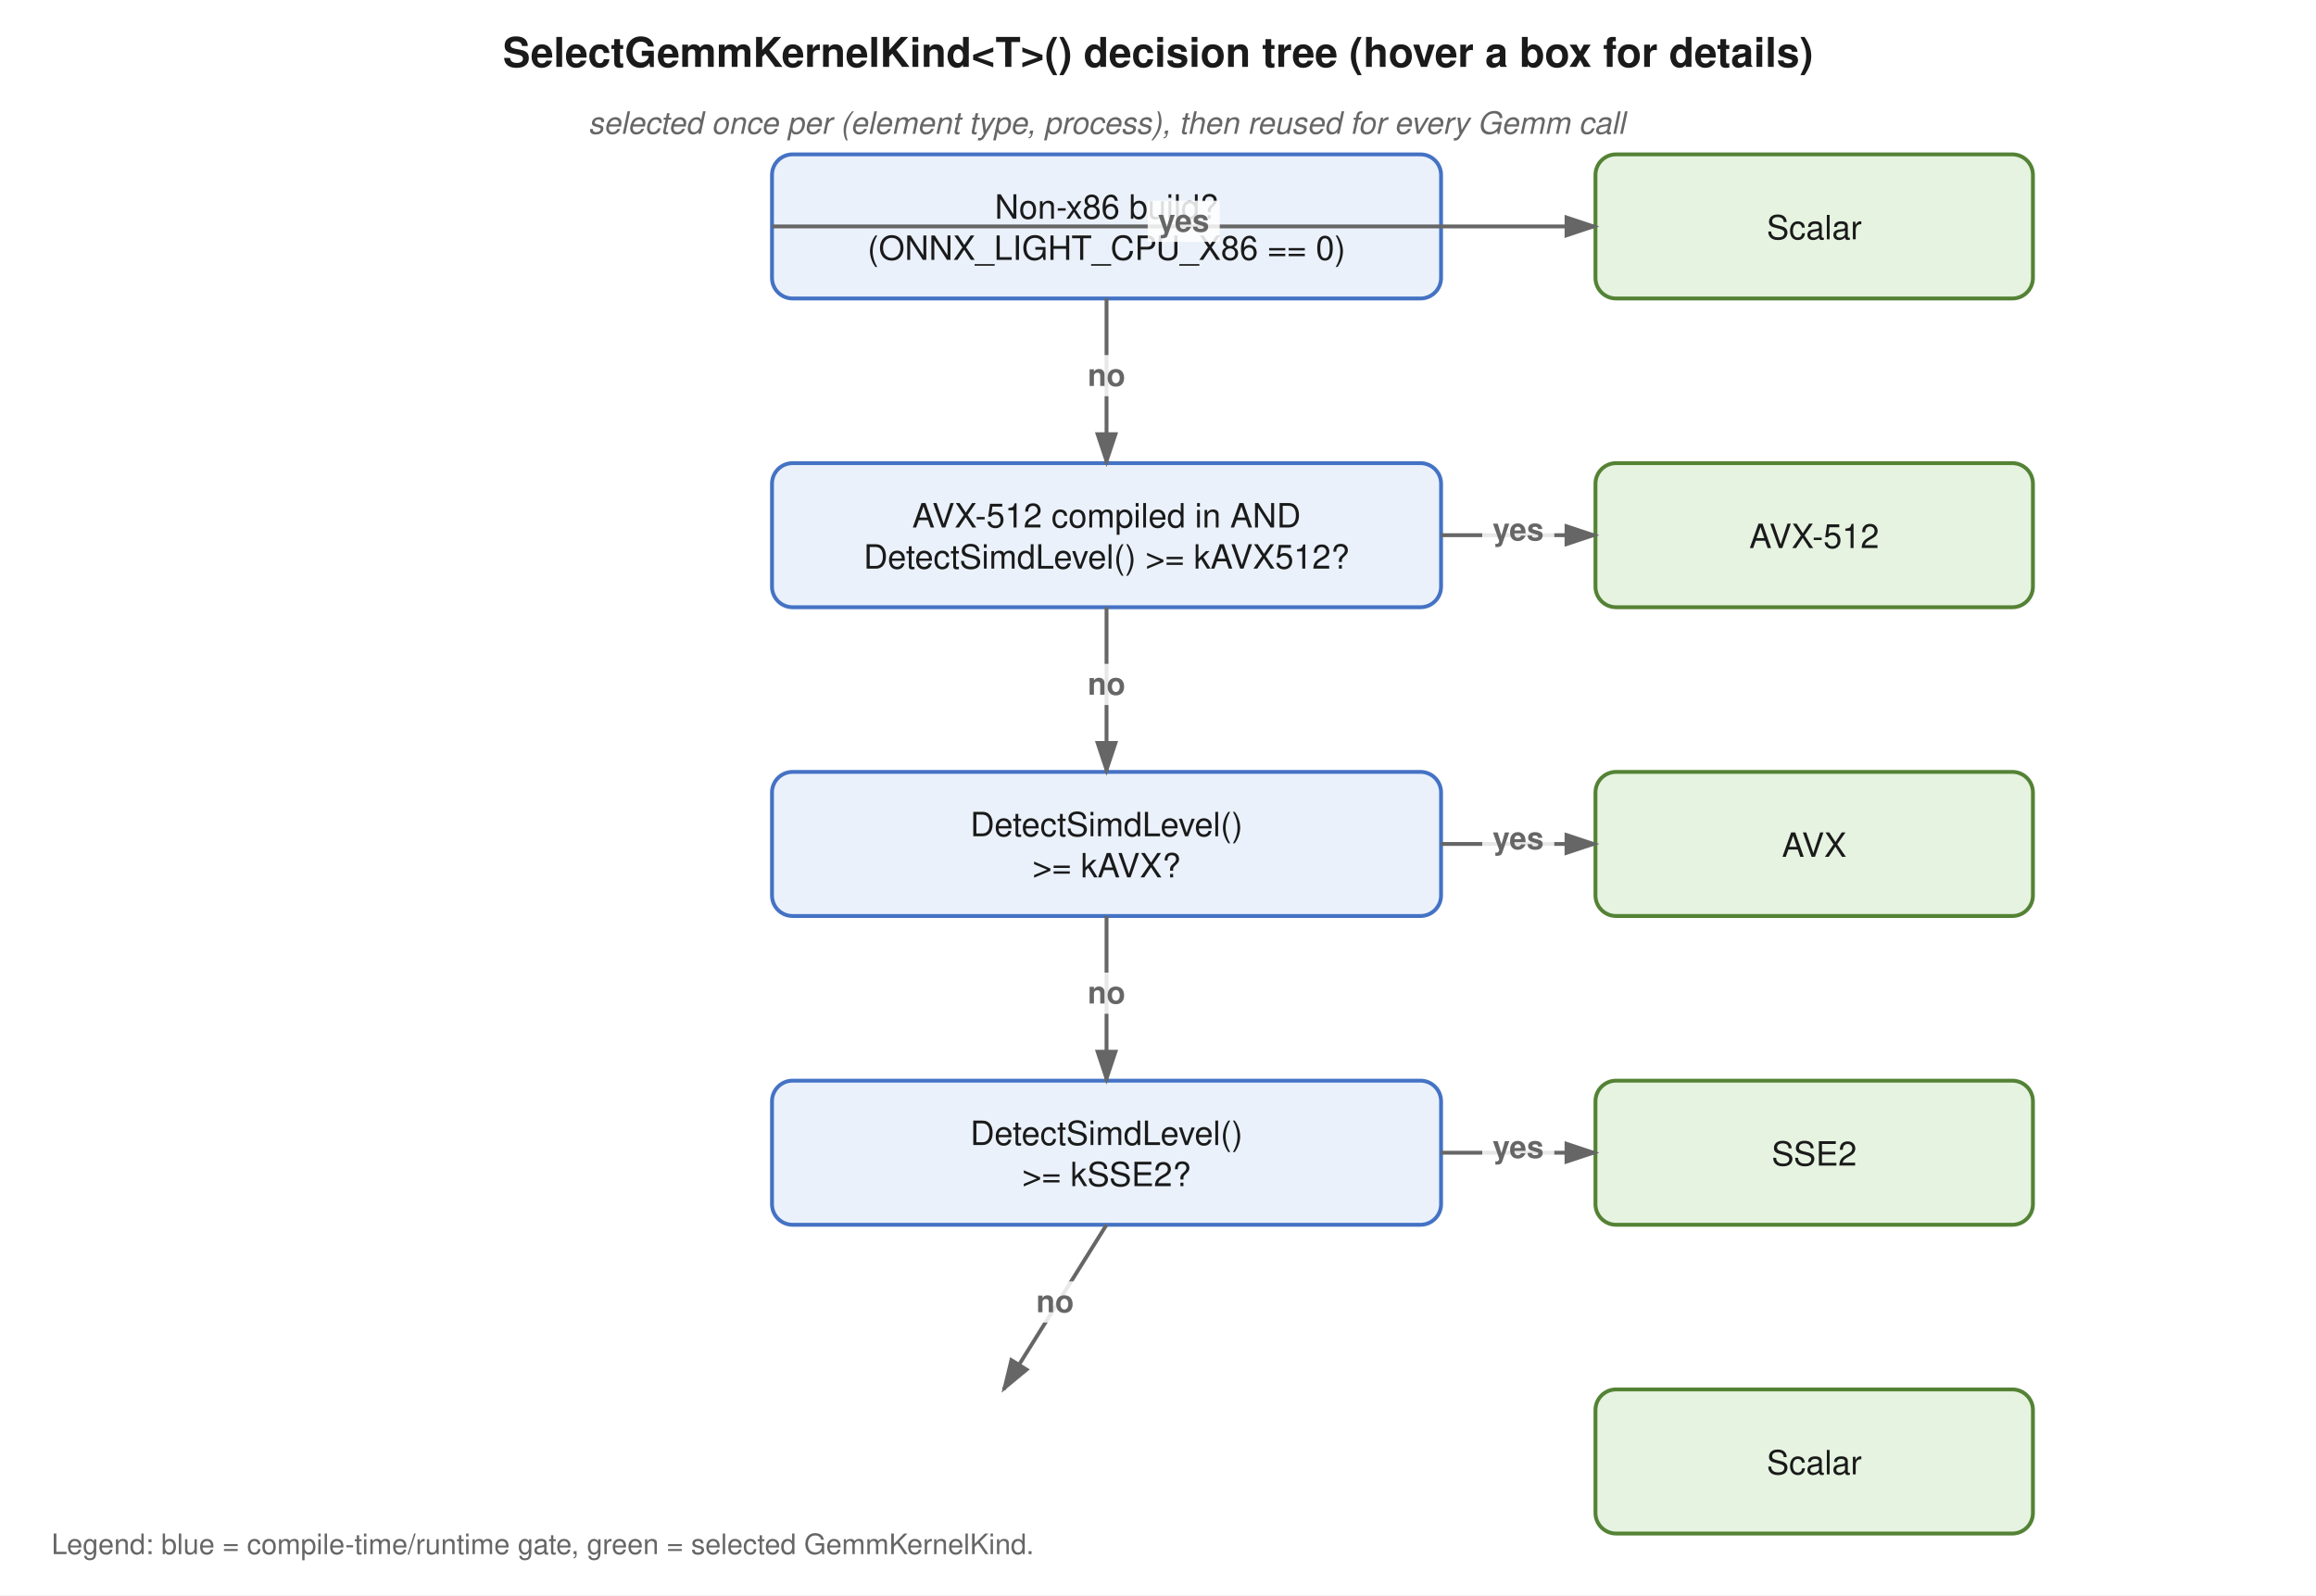
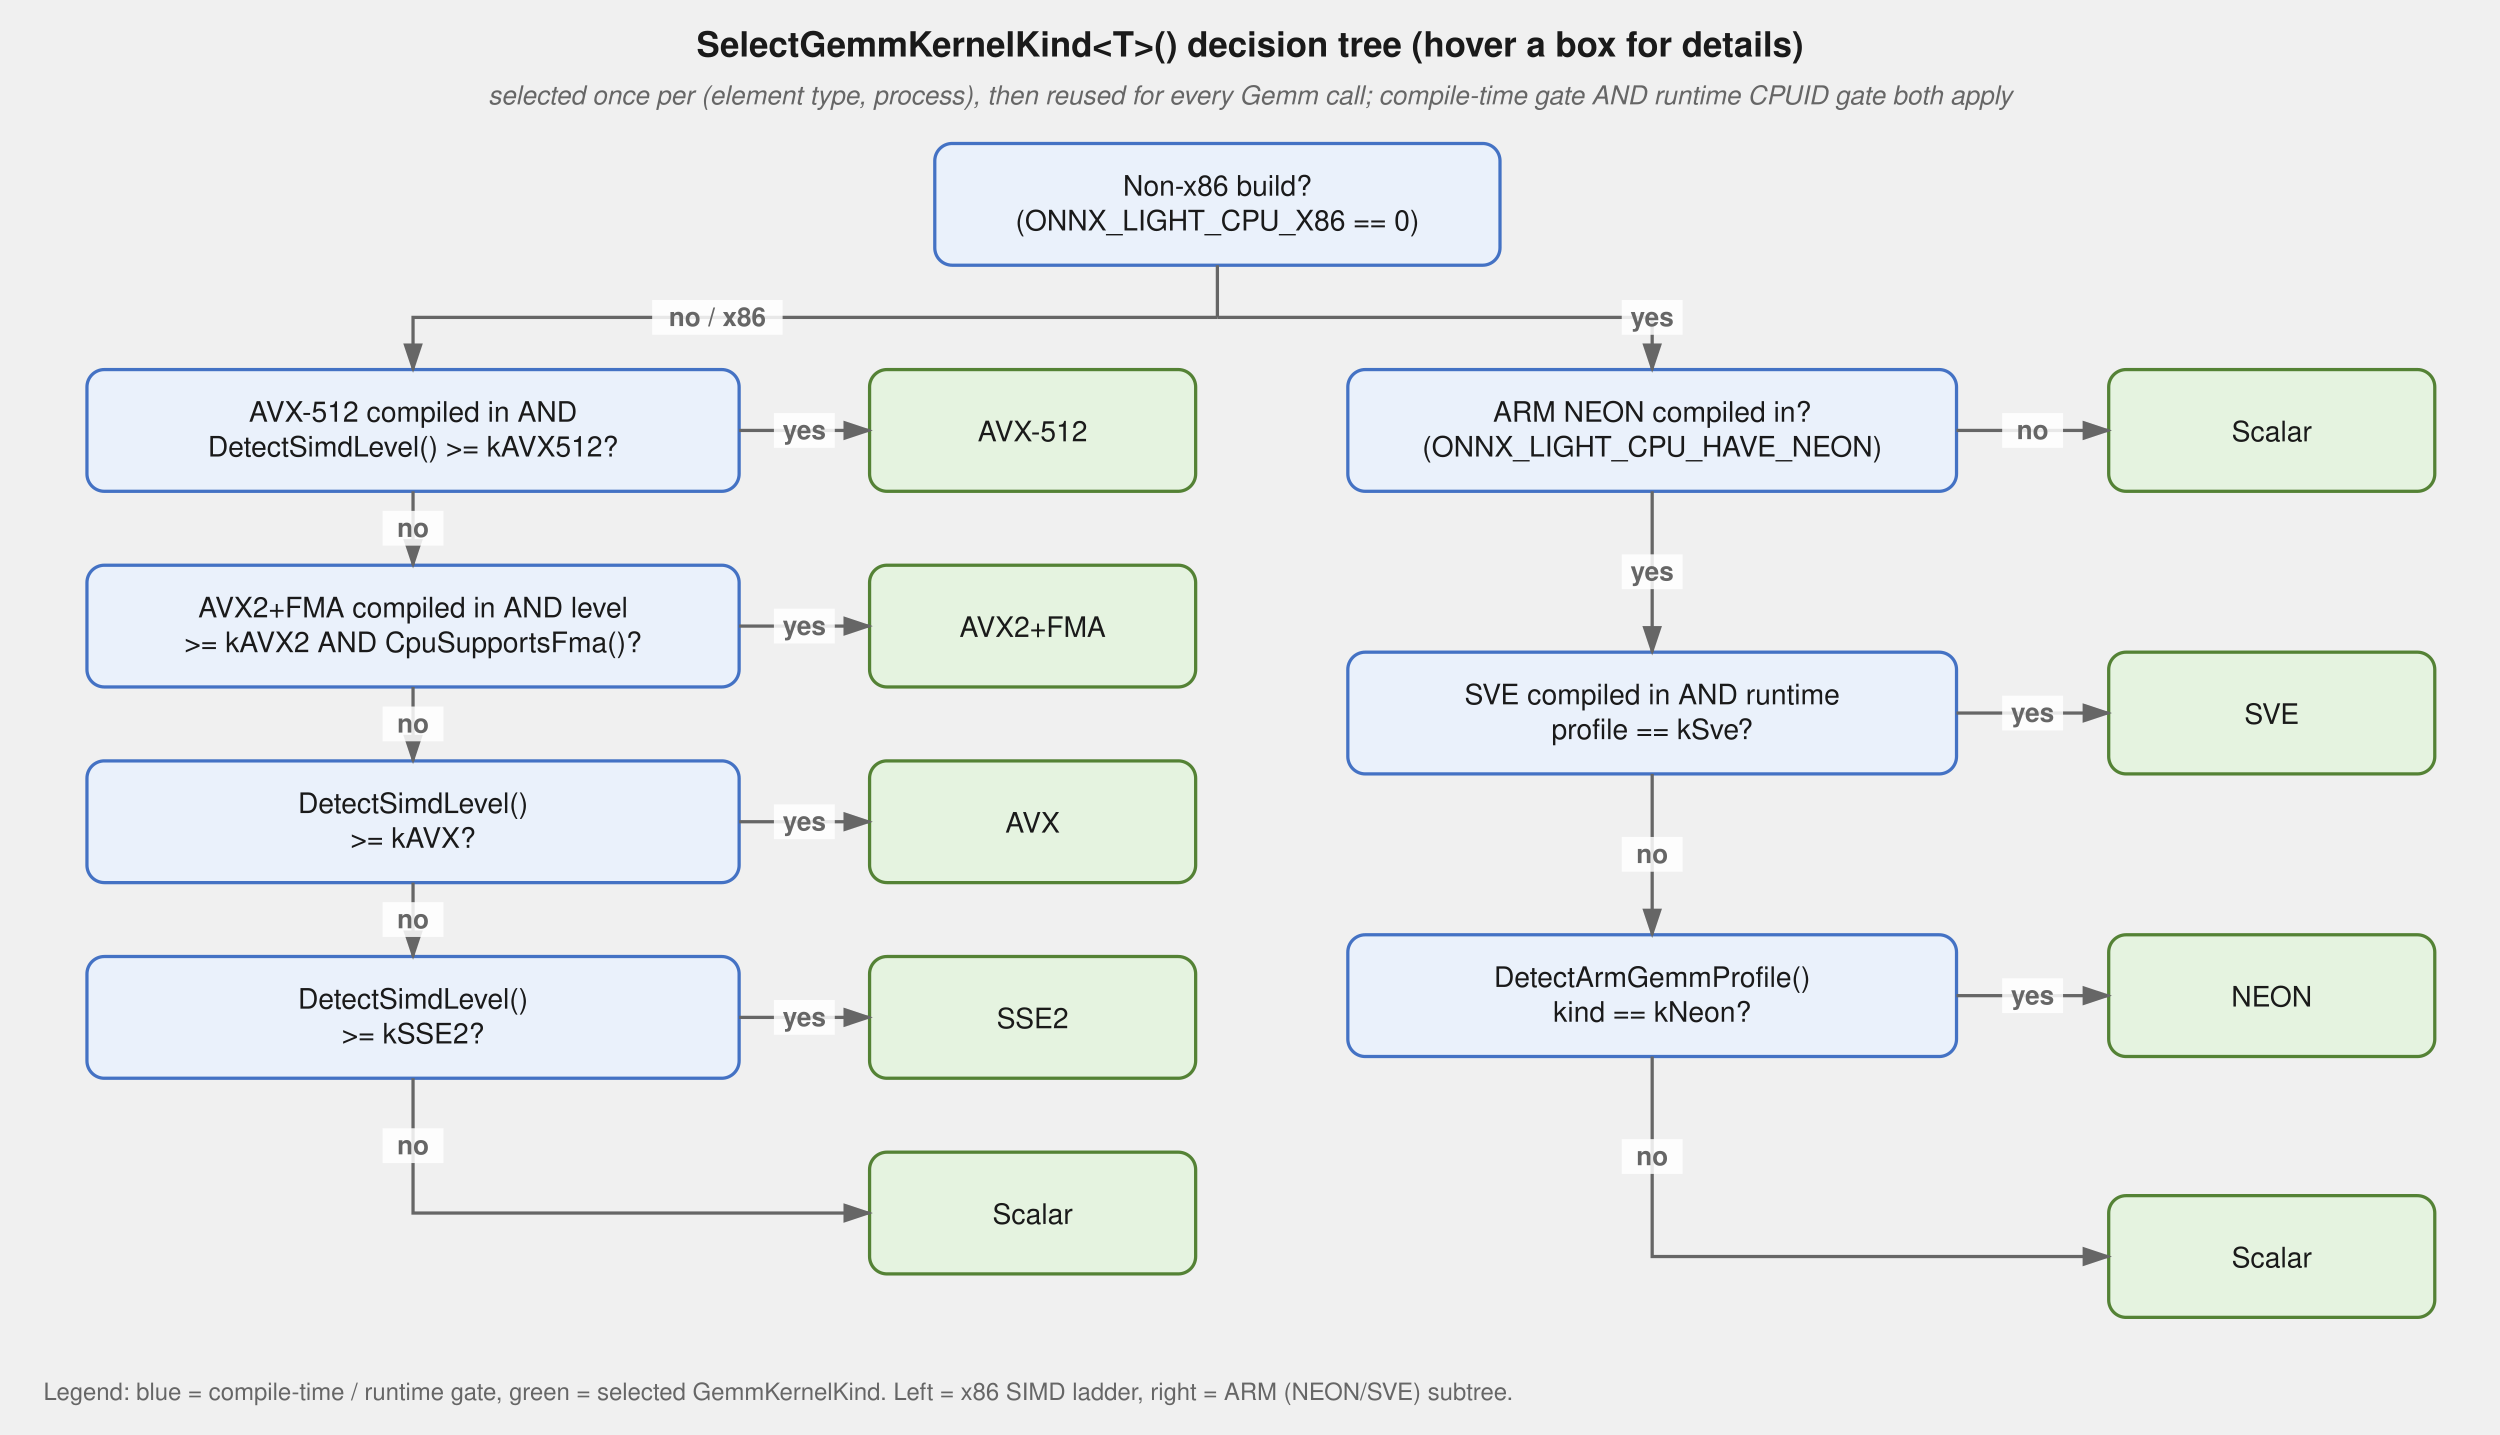
- <svg xmlns="http://www.w3.org/2000/svg" viewBox="0 0 900 620" font-family="Helvetica, Arial, sans-serif" role="img" aria-labelledby="gemm-kernel-tree-title">
+ <svg xmlns="http://www.w3.org/2000/svg" viewBox="0 0 1150 660" font-family="Helvetica, Arial, sans-serif" role="img" aria-labelledby="gemm-kernel-tree-title">
  <defs>
    <marker id="arrow" markerWidth="10" markerHeight="10" refX="8" refY="3" orient="auto" markerUnits="strokeWidth">
      <path d="M0,0 L0,6 L9,3 z" fill="#666666" />
    </marker>
  </defs>
-   <rect x="0" y="0" width="900" height="620" fill="white" />
-   <text x="450.0" y="26" text-anchor="middle" font-size="16" font-weight="bold" fill="#1a1a1a">SelectGemmKernelKind&lt;T&gt;() decision tree (hover a box for details)</text>
-   <text x="430.0" y="52" text-anchor="middle" font-size="12" font-style="italic" fill="#666666">selected once per (element type, process), then reused for every Gemm call</text>
-   <g class="node" id="decision-0">
-     <rect x="300" y="60" width="260" height="56" rx="8" ry="8" fill="#eaf1fb" stroke="#4472c4" stroke-width="1.5" />
-     <text x="430.0" y="85.0" text-anchor="middle" font-size="13" fill="#1a1a1a">Non-x86 build?</text>
-     <text x="430.0" y="101.0" text-anchor="middle" font-size="13" fill="#1a1a1a">(ONNX_LIGHT_CPU_X86 == 0)</text>
+   <text x="575.0" y="26" text-anchor="middle" font-size="16" font-weight="bold" fill="#1a1a1a">SelectGemmKernelKind&lt;T&gt;() decision tree (hover a box for details)</text>
+   <text x="575.0" y="48" text-anchor="middle" font-size="12" font-style="italic" fill="#666666">selected once per (element type, process), then reused for every Gemm call; compile-time gate AND runtime CPUID gate both apply</text>
+   <g class="node" id="decision-root">
+     <rect x="430" y="66" width="260" height="56" rx="8" ry="8" fill="#eaf1fb" stroke="#4472c4" stroke-width="1.5" />
+     <text x="560.0" y="90.0" text-anchor="middle" font-size="13" fill="#1a1a1a">Non-x86 build?</text>
+     <text x="560.0" y="106.0" text-anchor="middle" font-size="13" fill="#1a1a1a">(ONNX_LIGHT_CPU_X86 == 0)</text>
  </g>
-   <g class="node" id="decision-1">
-     <rect x="300" y="180" width="260" height="56" rx="8" ry="8" fill="#eaf1fb" stroke="#4472c4" stroke-width="1.5" />
-     <text x="430.0" y="205.0" text-anchor="middle" font-size="13" fill="#1a1a1a">AVX-512 compiled in AND</text>
-     <text x="430.0" y="221.0" text-anchor="middle" font-size="13" fill="#1a1a1a">DetectSimdLevel() &gt;= kAVX512?</text>
+   <g class="node" id="decision-avx512">
+     <rect x="40" y="170" width="300" height="56" rx="8" ry="8" fill="#eaf1fb" stroke="#4472c4" stroke-width="1.5" />
+     <text x="190.0" y="194.0" text-anchor="middle" font-size="13" fill="#1a1a1a">AVX-512 compiled in AND</text>
+     <text x="190.0" y="210.0" text-anchor="middle" font-size="13" fill="#1a1a1a">DetectSimdLevel() &gt;= kAVX512?</text>
  </g>
-   <g class="node" id="decision-2">
-     <rect x="300" y="300" width="260" height="56" rx="8" ry="8" fill="#eaf1fb" stroke="#4472c4" stroke-width="1.5" />
-     <text x="430.0" y="325.0" text-anchor="middle" font-size="13" fill="#1a1a1a">DetectSimdLevel()</text>
-     <text x="430.0" y="341.0" text-anchor="middle" font-size="13" fill="#1a1a1a">&gt;= kAVX?</text>
+   <g class="node" id="decision-avx2fma">
+     <rect x="40" y="260" width="300" height="56" rx="8" ry="8" fill="#eaf1fb" stroke="#4472c4" stroke-width="1.5" />
+     <text x="190.0" y="284.0" text-anchor="middle" font-size="13" fill="#1a1a1a">AVX2+FMA compiled in AND level</text>
+     <text x="190.0" y="300.0" text-anchor="middle" font-size="13" fill="#1a1a1a">&gt;= kAVX2 AND CpuSupportsFma()?</text>
  </g>
-   <g class="node" id="decision-3">
-     <rect x="300" y="420" width="260" height="56" rx="8" ry="8" fill="#eaf1fb" stroke="#4472c4" stroke-width="1.5" />
-     <text x="430.0" y="445.0" text-anchor="middle" font-size="13" fill="#1a1a1a">DetectSimdLevel()</text>
-     <text x="430.0" y="461.0" text-anchor="middle" font-size="13" fill="#1a1a1a">&gt;= kSSE2?</text>
+   <g class="node" id="decision-avx">
+     <rect x="40" y="350" width="300" height="56" rx="8" ry="8" fill="#eaf1fb" stroke="#4472c4" stroke-width="1.5" />
+     <text x="190.0" y="374.0" text-anchor="middle" font-size="13" fill="#1a1a1a">DetectSimdLevel()</text>
+     <text x="190.0" y="390.0" text-anchor="middle" font-size="13" fill="#1a1a1a">&gt;= kAVX?</text>
  </g>
-   <g class="node" id="leaf-0">
-     <rect x="620" y="60" width="170" height="56" rx="8" ry="8" fill="#e5f3e0" stroke="#548235" stroke-width="1.5" />
-     <text x="705.0" y="93.0" text-anchor="middle" font-size="13" fill="#1a1a1a">Scalar</text>
+   <g class="node" id="decision-sse2">
+     <rect x="40" y="440" width="300" height="56" rx="8" ry="8" fill="#eaf1fb" stroke="#4472c4" stroke-width="1.5" />
+     <text x="190.0" y="464.0" text-anchor="middle" font-size="13" fill="#1a1a1a">DetectSimdLevel()</text>
+     <text x="190.0" y="480.0" text-anchor="middle" font-size="13" fill="#1a1a1a">&gt;= kSSE2?</text>
  </g>
-   <g class="node" id="leaf-1">
-     <rect x="620" y="180" width="170" height="56" rx="8" ry="8" fill="#e5f3e0" stroke="#548235" stroke-width="1.5" />
-     <text x="705.0" y="213.0" text-anchor="middle" font-size="13" fill="#1a1a1a">AVX-512</text>
+   <g class="node" id="leaf-avx512">
+     <rect x="400" y="170" width="150" height="56" rx="8" ry="8" fill="#e5f3e0" stroke="#548235" stroke-width="1.5" />
+     <text x="475.0" y="203.0" text-anchor="middle" font-size="13" fill="#1a1a1a">AVX-512</text>
  </g>
-   <g class="node" id="leaf-2">
-     <rect x="620" y="300" width="170" height="56" rx="8" ry="8" fill="#e5f3e0" stroke="#548235" stroke-width="1.5" />
-     <text x="705.0" y="333.0" text-anchor="middle" font-size="13" fill="#1a1a1a">AVX</text>
+   <g class="node" id="leaf-avx2fma">
+     <rect x="400" y="260" width="150" height="56" rx="8" ry="8" fill="#e5f3e0" stroke="#548235" stroke-width="1.5" />
+     <text x="475.0" y="293.0" text-anchor="middle" font-size="13" fill="#1a1a1a">AVX2+FMA</text>
  </g>
-   <g class="node" id="leaf-3">
-     <rect x="620" y="420" width="170" height="56" rx="8" ry="8" fill="#e5f3e0" stroke="#548235" stroke-width="1.5" />
-     <text x="705.0" y="453.0" text-anchor="middle" font-size="13" fill="#1a1a1a">SSE2</text>
+   <g class="node" id="leaf-avx">
+     <rect x="400" y="350" width="150" height="56" rx="8" ry="8" fill="#e5f3e0" stroke="#548235" stroke-width="1.5" />
+     <text x="475.0" y="383.0" text-anchor="middle" font-size="13" fill="#1a1a1a">AVX</text>
  </g>
-   <g class="node" id="leaf-4">
-     <rect x="620" y="540" width="170" height="56" rx="8" ry="8" fill="#e5f3e0" stroke="#548235" stroke-width="1.5" />
-     <text x="705.0" y="573.0" text-anchor="middle" font-size="13" fill="#1a1a1a">Scalar</text>
+   <g class="node" id="leaf-sse2">
+     <rect x="400" y="440" width="150" height="56" rx="8" ry="8" fill="#e5f3e0" stroke="#548235" stroke-width="1.5" />
+     <text x="475.0" y="473.0" text-anchor="middle" font-size="13" fill="#1a1a1a">SSE2</text>
  </g>
-   <line x1="300" y1="88.0" x2="620" y2="88.0" stroke="#666666" stroke-width="1.5" marker-end="url(#arrow)" />
-   <rect x="446.0" y="78.0" width="28" height="16" fill="white" opacity="0.85" />
-   <text x="460.0" y="90.0" text-anchor="middle" font-size="12" font-weight="bold" fill="#666666">yes</text>
-   <line x1="430.0" y1="116" x2="430.0" y2="180" stroke="#666666" stroke-width="1.5" marker-end="url(#arrow)" />
-   <rect x="416.0" y="138.0" width="28" height="16" fill="white" opacity="0.85" />
-   <text x="430.0" y="150.0" text-anchor="middle" font-size="12" font-weight="bold" fill="#666666">no</text>
-   <line x1="560" y1="208.0" x2="620" y2="208.0" stroke="#666666" stroke-width="1.5" marker-end="url(#arrow)" />
-   <rect x="576.0" y="198.0" width="28" height="16" fill="white" opacity="0.85" />
-   <text x="590.0" y="210.0" text-anchor="middle" font-size="12" font-weight="bold" fill="#666666">yes</text>
-   <line x1="430.0" y1="236" x2="430.0" y2="300" stroke="#666666" stroke-width="1.5" marker-end="url(#arrow)" />
-   <rect x="416.0" y="258.0" width="28" height="16" fill="white" opacity="0.85" />
-   <text x="430.0" y="270.0" text-anchor="middle" font-size="12" font-weight="bold" fill="#666666">no</text>
-   <line x1="560" y1="328.0" x2="620" y2="328.0" stroke="#666666" stroke-width="1.5" marker-end="url(#arrow)" />
-   <rect x="576.0" y="318.0" width="28" height="16" fill="white" opacity="0.85" />
-   <text x="590.0" y="330.0" text-anchor="middle" font-size="12" font-weight="bold" fill="#666666">yes</text>
-   <line x1="430.0" y1="356" x2="430.0" y2="420" stroke="#666666" stroke-width="1.5" marker-end="url(#arrow)" />
-   <rect x="416.0" y="378.0" width="28" height="16" fill="white" opacity="0.85" />
-   <text x="430.0" y="390.0" text-anchor="middle" font-size="12" font-weight="bold" fill="#666666">no</text>
-   <line x1="560" y1="448.0" x2="620" y2="448.0" stroke="#666666" stroke-width="1.5" marker-end="url(#arrow)" />
-   <rect x="576.0" y="438.0" width="28" height="16" fill="white" opacity="0.85" />
-   <text x="590.0" y="450.0" text-anchor="middle" font-size="12" font-weight="bold" fill="#666666">yes</text>
-   <line x1="430.0" y1="476" x2="390.0" y2="540" stroke="#666666" stroke-width="1.5" marker-end="url(#arrow)" />
-   <rect x="396.0" y="498.0" width="28" height="16" fill="white" opacity="0.85" />
-   <text x="410.0" y="510.0" text-anchor="middle" font-size="12" font-weight="bold" fill="#666666">no</text>
-   <text x="20" y="604" font-size="11" fill="#666666">Legend: blue = compile-time/runtime gate, green = selected GemmKernelKind.</text>
+   <g class="node" id="leaf-x86-scalar">
+     <rect x="400" y="530" width="150" height="56" rx="8" ry="8" fill="#e5f3e0" stroke="#548235" stroke-width="1.5" />
+     <text x="475.0" y="563.0" text-anchor="middle" font-size="13" fill="#1a1a1a">Scalar</text>
+   </g>
+   <line x1="560" y1="122" x2="560" y2="146" stroke="#666666" stroke-width="1.5" />
+   <path d="M560,146 L190,146 L190,170" fill="none" stroke="#666666" stroke-width="1.5" marker-end="url(#arrow)" />
+   <rect x="300" y="138" width="60" height="16" fill="white" opacity="0.85" />
+   <text x="330" y="150" text-anchor="middle" font-size="12" font-weight="bold" fill="#666666">no / x86</text>
+   <line x1="340" y1="198" x2="400" y2="198" stroke="#666666" stroke-width="1.5" marker-end="url(#arrow)" />
+   <rect x="356.0" y="190" width="28" height="16" fill="white" opacity="0.85" />
+   <text x="370.0" y="202" text-anchor="middle" font-size="12" font-weight="bold" fill="#666666">yes</text>
+   <line x1="340" y1="288" x2="400" y2="288" stroke="#666666" stroke-width="1.5" marker-end="url(#arrow)" />
+   <rect x="356.0" y="280" width="28" height="16" fill="white" opacity="0.85" />
+   <text x="370.0" y="292" text-anchor="middle" font-size="12" font-weight="bold" fill="#666666">yes</text>
+   <line x1="340" y1="378" x2="400" y2="378" stroke="#666666" stroke-width="1.5" marker-end="url(#arrow)" />
+   <rect x="356.0" y="370" width="28" height="16" fill="white" opacity="0.85" />
+   <text x="370.0" y="382" text-anchor="middle" font-size="12" font-weight="bold" fill="#666666">yes</text>
+   <line x1="340" y1="468" x2="400" y2="468" stroke="#666666" stroke-width="1.5" marker-end="url(#arrow)" />
+   <rect x="356.0" y="460" width="28" height="16" fill="white" opacity="0.85" />
+   <text x="370.0" y="472" text-anchor="middle" font-size="12" font-weight="bold" fill="#666666">yes</text>
+   <line x1="190.0" y1="226" x2="190.0" y2="260" stroke="#666666" stroke-width="1.5" marker-end="url(#arrow)" />
+   <rect x="176.0" y="235.0" width="28" height="16" fill="white" opacity="0.85" />
+   <text x="190.0" y="247.0" text-anchor="middle" font-size="12" font-weight="bold" fill="#666666">no</text>
+   <line x1="190.0" y1="316" x2="190.0" y2="350" stroke="#666666" stroke-width="1.5" marker-end="url(#arrow)" />
+   <rect x="176.0" y="325.0" width="28" height="16" fill="white" opacity="0.85" />
+   <text x="190.0" y="337.0" text-anchor="middle" font-size="12" font-weight="bold" fill="#666666">no</text>
+   <line x1="190.0" y1="406" x2="190.0" y2="440" stroke="#666666" stroke-width="1.5" marker-end="url(#arrow)" />
+   <rect x="176.0" y="415.0" width="28" height="16" fill="white" opacity="0.85" />
+   <text x="190.0" y="427.0" text-anchor="middle" font-size="12" font-weight="bold" fill="#666666">no</text>
+   <path d="M190.0,496 L190.0,558 L400,558" fill="none" stroke="#666666" stroke-width="1.5" marker-end="url(#arrow)" />
+   <rect x="176.0" y="519.0" width="28" height="16" fill="white" opacity="0.85" />
+   <text x="190.0" y="531.0" text-anchor="middle" font-size="12" font-weight="bold" fill="#666666">no</text>
+   <g class="node" id="decision-neon">
+     <rect x="620" y="170" width="280" height="56" rx="8" ry="8" fill="#eaf1fb" stroke="#4472c4" stroke-width="1.5" />
+     <text x="760.0" y="194.0" text-anchor="middle" font-size="13" fill="#1a1a1a">ARM NEON compiled in?</text>
+     <text x="760.0" y="210.0" text-anchor="middle" font-size="13" fill="#1a1a1a">(ONNX_LIGHT_CPU_HAVE_NEON)</text>
+   </g>
+   <g class="node" id="decision-sve">
+     <rect x="620" y="300" width="280" height="56" rx="8" ry="8" fill="#eaf1fb" stroke="#4472c4" stroke-width="1.5" />
+     <text x="760.0" y="324.0" text-anchor="middle" font-size="13" fill="#1a1a1a">SVE compiled in AND runtime</text>
+     <text x="760.0" y="340.0" text-anchor="middle" font-size="13" fill="#1a1a1a">profile == kSve?</text>
+   </g>
+   <g class="node" id="decision-neon-rt">
+     <rect x="620" y="430" width="280" height="56" rx="8" ry="8" fill="#eaf1fb" stroke="#4472c4" stroke-width="1.5" />
+     <text x="760.0" y="454.0" text-anchor="middle" font-size="13" fill="#1a1a1a">DetectArmGemmProfile()</text>
+     <text x="760.0" y="470.0" text-anchor="middle" font-size="13" fill="#1a1a1a">kind == kNeon?</text>
+   </g>
+   <g class="node" id="leaf-arm-scalar">
+     <rect x="970" y="170" width="150" height="56" rx="8" ry="8" fill="#e5f3e0" stroke="#548235" stroke-width="1.5" />
+     <text x="1045.0" y="203.0" text-anchor="middle" font-size="13" fill="#1a1a1a">Scalar</text>
+   </g>
+   <g class="node" id="leaf-sve">
+     <rect x="970" y="300" width="150" height="56" rx="8" ry="8" fill="#e5f3e0" stroke="#548235" stroke-width="1.5" />
+     <text x="1045.0" y="333.0" text-anchor="middle" font-size="13" fill="#1a1a1a">SVE</text>
+   </g>
+   <g class="node" id="leaf-neon">
+     <rect x="970" y="430" width="150" height="56" rx="8" ry="8" fill="#e5f3e0" stroke="#548235" stroke-width="1.5" />
+     <text x="1045.0" y="463.0" text-anchor="middle" font-size="13" fill="#1a1a1a">NEON</text>
+   </g>
+   <g class="node" id="leaf-arm-scalar2">
+     <rect x="970" y="550" width="150" height="56" rx="8" ry="8" fill="#e5f3e0" stroke="#548235" stroke-width="1.5" />
+     <text x="1045.0" y="583.0" text-anchor="middle" font-size="13" fill="#1a1a1a">Scalar</text>
+   </g>
+   <path d="M560,146 L760,146 L760,170" fill="none" stroke="#666666" stroke-width="1.5" marker-end="url(#arrow)" />
+   <rect x="746" y="138" width="28" height="16" fill="white" opacity="0.85" />
+   <text x="760" y="150" text-anchor="middle" font-size="12" font-weight="bold" fill="#666666">yes</text>
+   <line x1="900" y1="198" x2="970" y2="198" stroke="#666666" stroke-width="1.5" marker-end="url(#arrow)" />
+   <rect x="921.0" y="190" width="28" height="16" fill="white" opacity="0.85" />
+   <text x="935.0" y="202" text-anchor="middle" font-size="12" font-weight="bold" fill="#666666">no</text>
+   <line x1="900" y1="328" x2="970" y2="328" stroke="#666666" stroke-width="1.5" marker-end="url(#arrow)" />
+   <rect x="921.0" y="320" width="28" height="16" fill="white" opacity="0.85" />
+   <text x="935.0" y="332" text-anchor="middle" font-size="12" font-weight="bold" fill="#666666">yes</text>
+   <line x1="900" y1="458" x2="970" y2="458" stroke="#666666" stroke-width="1.5" marker-end="url(#arrow)" />
+   <rect x="921.0" y="450" width="28" height="16" fill="white" opacity="0.85" />
+   <text x="935.0" y="462" text-anchor="middle" font-size="12" font-weight="bold" fill="#666666">yes</text>
+   <line x1="760.0" y1="226" x2="760.0" y2="300" stroke="#666666" stroke-width="1.5" marker-end="url(#arrow)" />
+   <rect x="746.0" y="255.0" width="28" height="16" fill="white" opacity="0.85" />
+   <text x="760.0" y="267.0" text-anchor="middle" font-size="12" font-weight="bold" fill="#666666">yes</text>
+   <line x1="760.0" y1="356" x2="760.0" y2="430" stroke="#666666" stroke-width="1.5" marker-end="url(#arrow)" />
+   <rect x="746.0" y="385.0" width="28" height="16" fill="white" opacity="0.85" />
+   <text x="760.0" y="397.0" text-anchor="middle" font-size="12" font-weight="bold" fill="#666666">no</text>
+   <path d="M760.0,486 L760.0,578 L970,578" fill="none" stroke="#666666" stroke-width="1.5" marker-end="url(#arrow)" />
+   <rect x="746.0" y="524.0" width="28" height="16" fill="white" opacity="0.85" />
+   <text x="760.0" y="536.0" text-anchor="middle" font-size="12" font-weight="bold" fill="#666666">no</text>
+   <text x="20" y="644" font-size="11" fill="#666666">Legend: blue = compile-time / runtime gate, green = selected GemmKernelKind. Left = x86 SIMD ladder, right = ARM (NEON/SVE) subtree.</text>
</svg>
